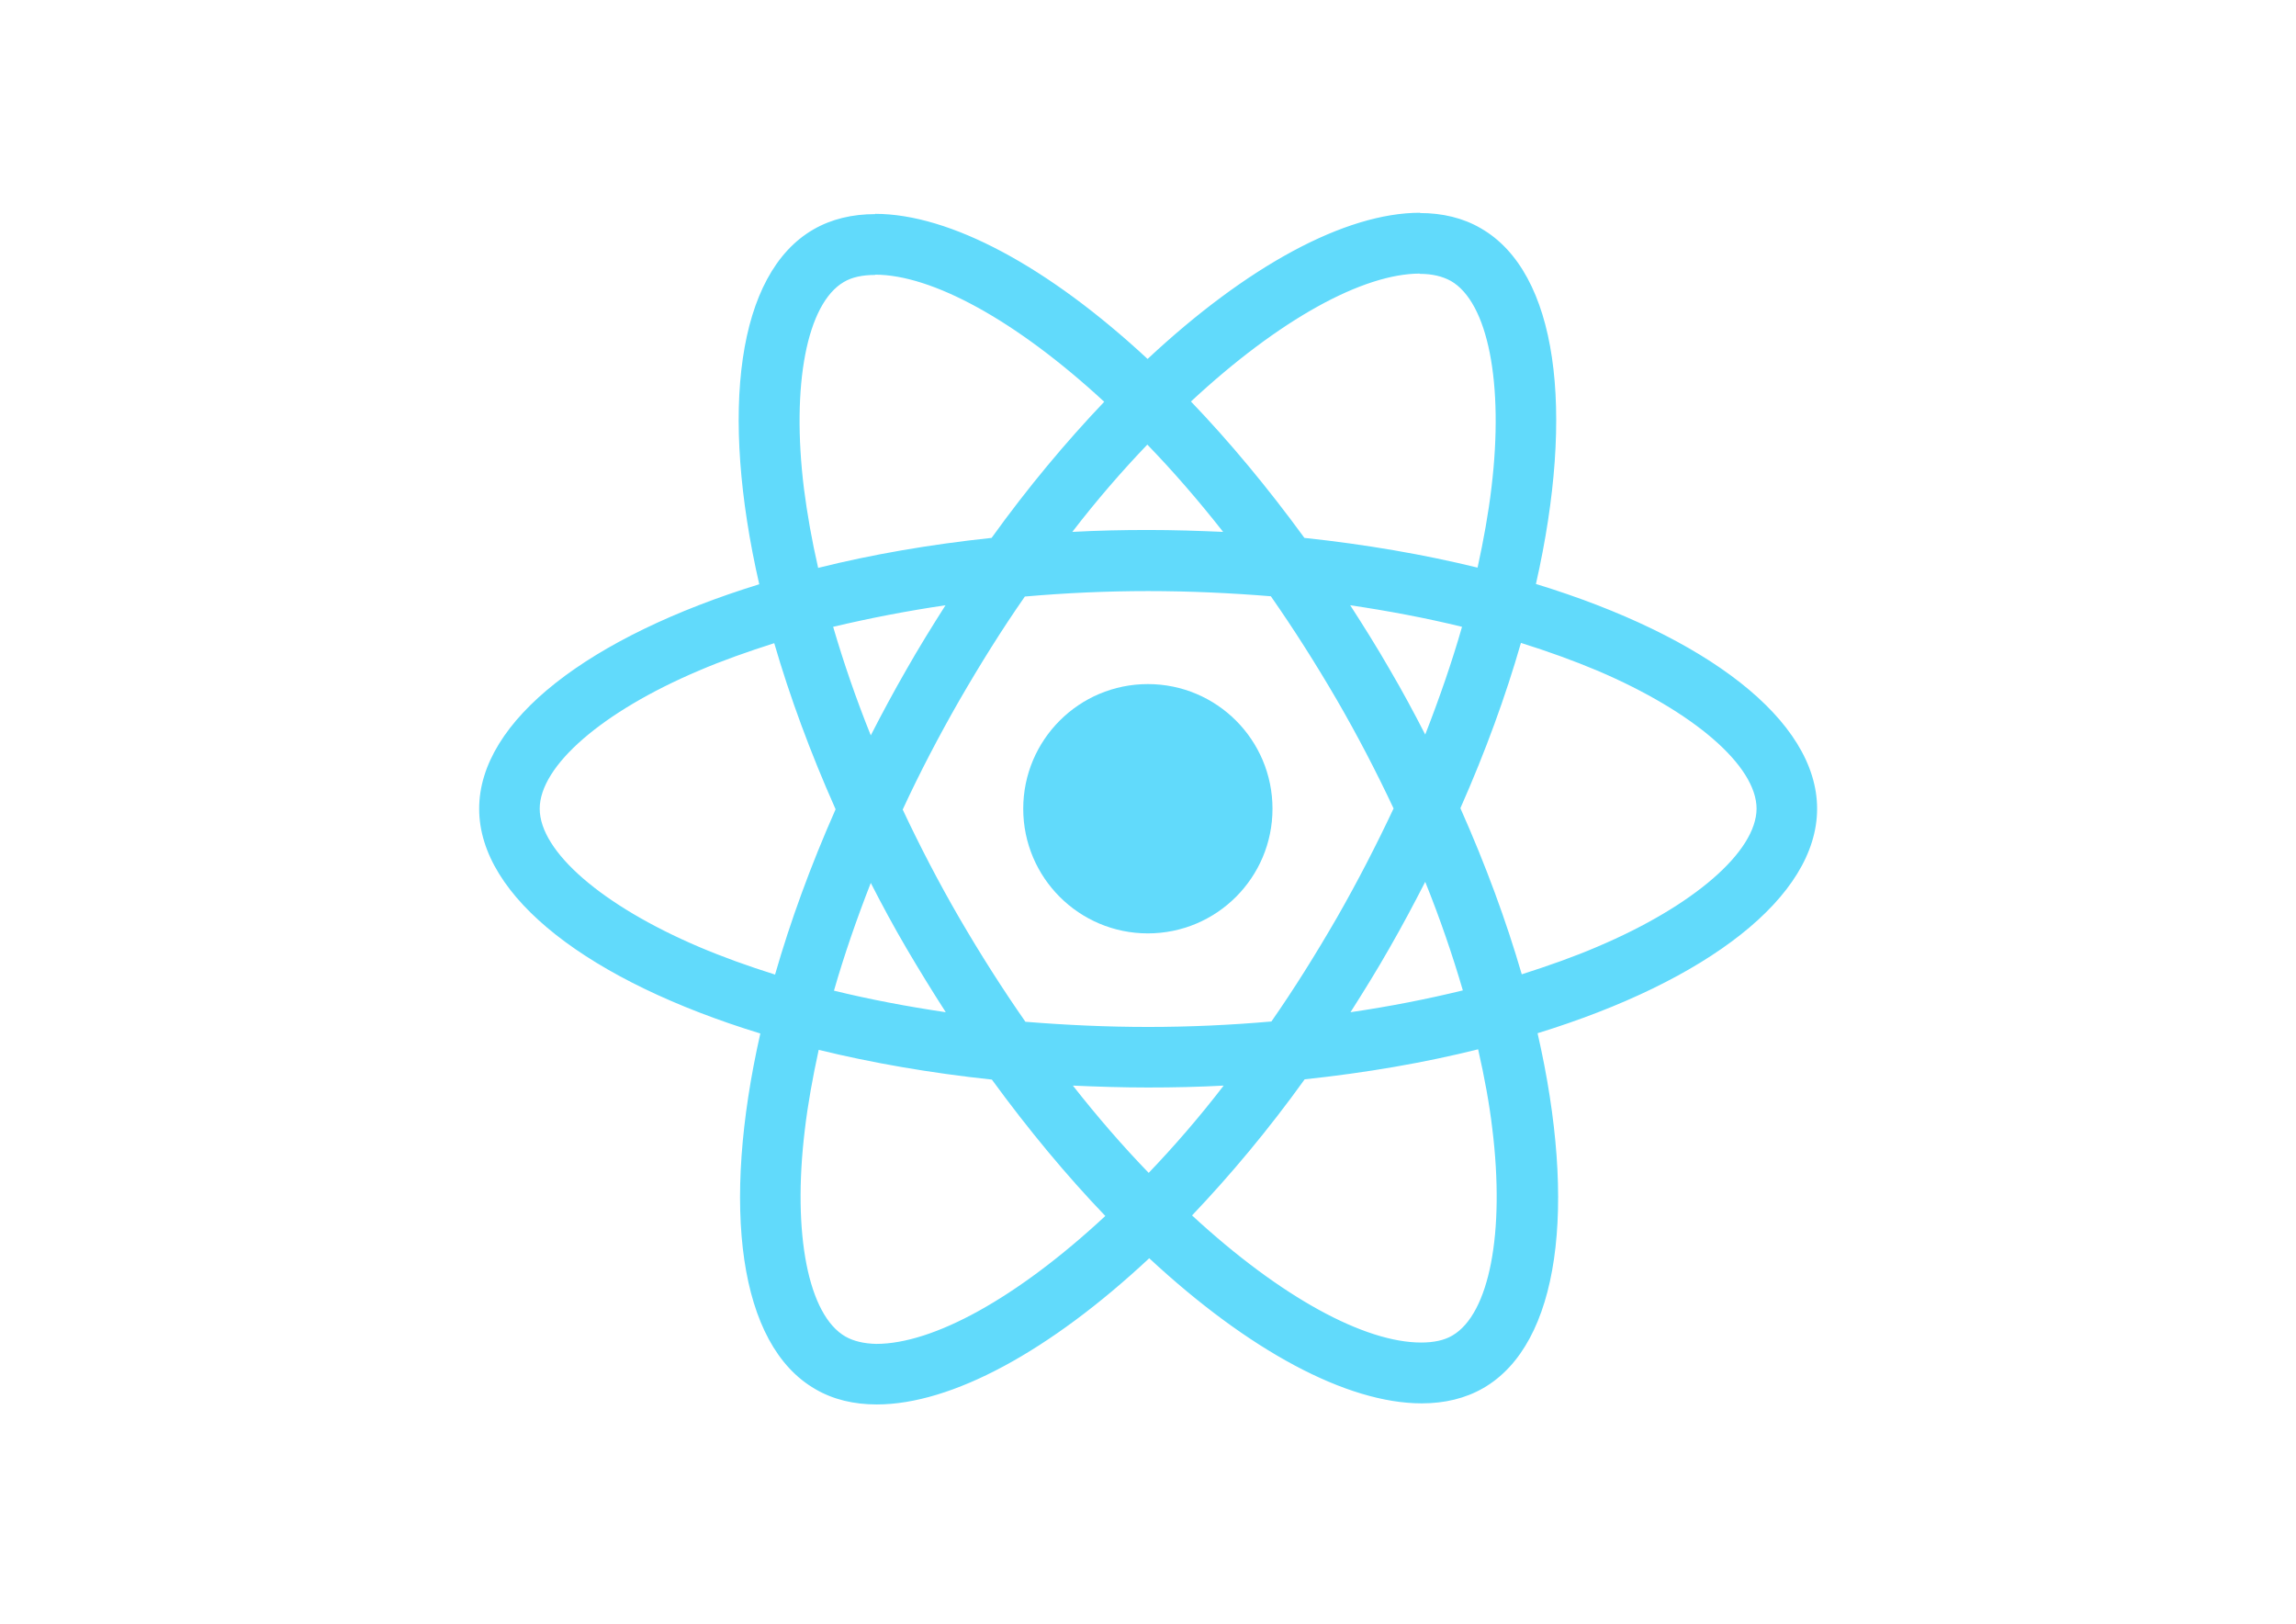
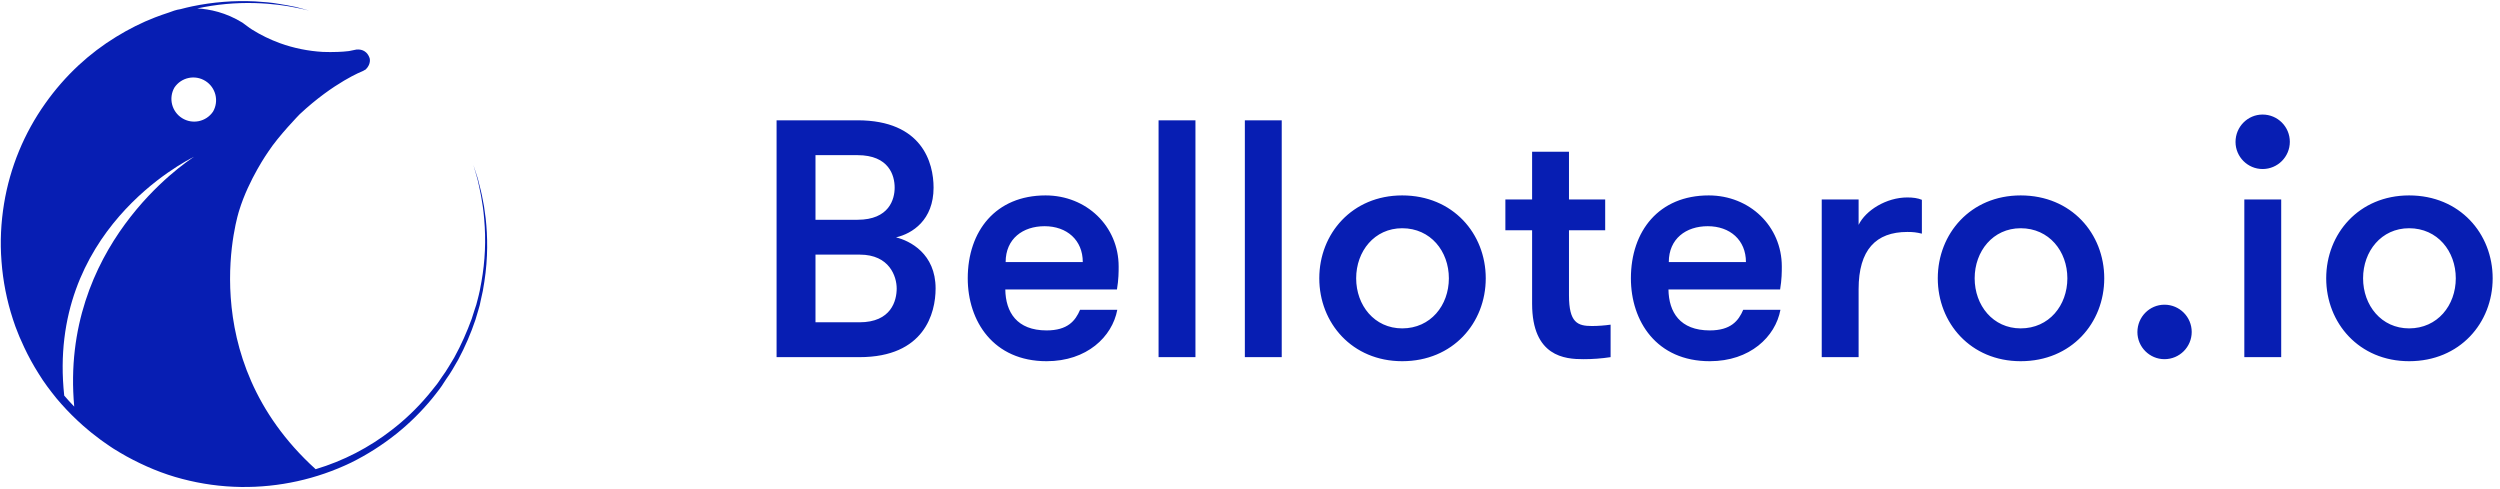
- <svg xmlns="http://www.w3.org/2000/svg" viewBox="0 0 841.9 595.3">
-   <g fill="#61DAFB">
-     <path d="M666.3 296.5c0-32.5-40.7-63.3-103.1-82.4 14.4-63.6 8-114.2-20.2-130.4-6.5-3.8-14.1-5.6-22.4-5.6v22.3c4.6 0 8.3.9 11.4 2.6 13.6 7.8 19.5 37.5 14.9 75.7-1.1 9.4-2.9 19.3-5.1 29.4-19.6-4.8-41-8.5-63.5-10.9-13.5-18.5-27.5-35.3-41.6-50 32.6-30.3 63.2-46.9 84-46.9V78c-27.5 0-63.5 19.6-99.9 53.6-36.4-33.8-72.4-53.2-99.9-53.2v22.3c20.7 0 51.4 16.5 84 46.6-14 14.7-28 31.4-41.3 49.9-22.6 2.4-44 6.1-63.6 11-2.3-10-4-19.7-5.2-29-4.7-38.2 1.1-67.9 14.6-75.8 3-1.8 6.9-2.6 11.5-2.6V78.5c-8.4 0-16 1.8-22.6 5.6-28.1 16.2-34.4 66.7-19.9 130.1-62.2 19.2-102.7 49.9-102.7 82.3 0 32.5 40.7 63.3 103.1 82.4-14.4 63.6-8 114.2 20.2 130.4 6.5 3.8 14.1 5.6 22.5 5.6 27.5 0 63.5-19.6 99.9-53.6 36.4 33.8 72.4 53.2 99.9 53.2 8.4 0 16-1.8 22.6-5.6 28.1-16.2 34.4-66.7 19.9-130.1 62-19.1 102.5-49.9 102.5-82.3zm-130.2-66.7c-3.7 12.9-8.3 26.2-13.5 39.5-4.1-8-8.4-16-13.1-24-4.6-8-9.5-15.8-14.4-23.4 14.2 2.1 27.9 4.7 41 7.9zm-45.8 106.5c-7.8 13.5-15.8 26.3-24.1 38.2-14.9 1.3-30 2-45.2 2-15.1 0-30.2-.7-45-1.9-8.3-11.9-16.4-24.6-24.2-38-7.6-13.1-14.5-26.4-20.8-39.8 6.2-13.4 13.2-26.8 20.7-39.9 7.8-13.5 15.8-26.3 24.1-38.2 14.9-1.3 30-2 45.2-2 15.1 0 30.2.7 45 1.9 8.3 11.9 16.4 24.6 24.2 38 7.6 13.1 14.5 26.4 20.8 39.8-6.3 13.4-13.2 26.8-20.7 39.9zm32.3-13c5.4 13.4 10 26.8 13.8 39.8-13.1 3.2-26.9 5.9-41.2 8 4.9-7.7 9.8-15.6 14.4-23.7 4.6-8 8.9-16.1 13-24.1zM421.2 430c-9.3-9.6-18.6-20.3-27.8-32 9 .4 18.2.7 27.5.7 9.4 0 18.7-.2 27.8-.7-9 11.7-18.3 22.4-27.5 32zm-74.4-58.9c-14.2-2.1-27.9-4.7-41-7.9 3.7-12.9 8.3-26.2 13.5-39.5 4.1 8 8.4 16 13.1 24 4.7 8 9.5 15.8 14.4 23.4zM420.7 163c9.3 9.6 18.6 20.3 27.8 32-9-.4-18.2-.7-27.5-.7-9.4 0-18.7.2-27.8.7 9-11.7 18.3-22.4 27.5-32zm-74 58.9c-4.9 7.7-9.8 15.6-14.4 23.7-4.6 8-8.9 16-13 24-5.4-13.4-10-26.8-13.8-39.8 13.1-3.1 26.9-5.8 41.2-7.9zm-90.5 125.2c-35.4-15.1-58.3-34.9-58.3-50.6 0-15.7 22.9-35.6 58.3-50.6 8.6-3.7 18-7 27.7-10.1 5.7 19.6 13.2 40 22.5 60.9-9.2 20.8-16.6 41.1-22.2 60.6-9.9-3.1-19.3-6.5-28-10.2zM310 490c-13.6-7.8-19.5-37.5-14.9-75.7 1.1-9.4 2.9-19.3 5.1-29.4 19.6 4.8 41 8.5 63.5 10.9 13.5 18.5 27.5 35.3 41.6 50-32.6 30.3-63.2 46.9-84 46.9-4.5-.1-8.3-1-11.3-2.7zm237.2-76.2c4.7 38.2-1.1 67.9-14.6 75.8-3 1.8-6.9 2.6-11.5 2.6-20.7 0-51.4-16.5-84-46.6 14-14.7 28-31.4 41.3-49.9 22.6-2.4 44-6.1 63.6-11 2.3 10.1 4.1 19.8 5.2 29.1zm38.5-66.7c-8.6 3.7-18 7-27.7 10.1-5.7-19.6-13.2-40-22.5-60.9 9.2-20.8 16.6-41.1 22.2-60.6 9.9 3.1 19.3 6.5 28.1 10.2 35.4 15.1 58.3 34.9 58.3 50.6-.1 15.7-23 35.6-58.4 50.6zM320.8 78.4z" />
-     <circle cx="420.9" cy="296.5" r="45.7" />
-     <path d="M520.5 78.1z" />
+ <svg xmlns="http://www.w3.org/2000/svg" width="133" height="26" viewBox="0 0 133 26">
+   <g fill="#071EB3" fill-rule="evenodd">
+     <path fill-rule="nonzero" d="M9.602.487c.21-.056.418-.106.624-.15A13.29 13.29 0 0 1 13.57.074c.465.027.884.064 1.24.128.182.027.346.054.492.082.146.027.283.064.41.082.119.027.228.055.32.082.09.027.172.045.227.064l.192.054S16.388.547 16.26.52a2.378 2.378 0 0 0-.237-.055c-.091-.018-.2-.045-.319-.064-.483-.1-1.212-.21-2.142-.237a12.9 12.9 0 0 0-3.069.284c.66.037 1.521.213 2.403.756.174.118.338.264.52.373.465.292.957.529 1.477.72.73.265 1.504.42 2.279.465.264.01.538.01.802 0 .2-.009.392-.018.592-.045.137-.019.265-.064.402-.082.337-.028.583.136.692.446 0 0 .11.301-.2.611l-.164.091s-1.523.584-3.355 2.297c0 0-1.121 1.149-1.668 1.988 0 0-1.04 1.467-1.55 3.135 0 0-2.55 7.76 4.069 13.758a12.315 12.315 0 0 0 4.063-2.098 12.38 12.38 0 0 0 1.896-1.815c.136-.154.264-.328.4-.492l.101-.127.046-.064.045-.064c.055-.082.119-.173.173-.255.246-.328.438-.684.648-1.021.382-.693.683-1.386.93-2.06.054-.174.109-.338.163-.51l.082-.247c.019-.082.046-.164.064-.246.046-.164.082-.328.119-.492.027-.164.064-.329.091-.483a12.53 12.53 0 0 0 .146-3.328c-.073-.92-.246-1.64-.356-2.124-.146-.501-.218-.756-.218-.756l.237.729c.027.118.063.255.1.401.036.146.082.31.118.492.037.173.073.365.11.575.027.21.054.428.09.656.101.93.128 2.07-.072 3.355l-.082.492-.11.501-.054.255c-.028.082-.046.174-.073.256-.055.173-.1.346-.155.52a13.966 13.966 0 0 1-.912 2.114c-.2.346-.4.711-.647 1.048-.055.092-.118.174-.173.265l-.046.073-.045.063-.091.128c-.128.164-.256.337-.392.501a12.94 12.94 0 0 1-1.915 1.887 13.39 13.39 0 0 1-2.397 1.523 13.11 13.11 0 0 1-5.862 1.294 12.975 12.975 0 0 1-3.117-.428c-1.03-.265-2.024-.684-2.972-1.204-.237-.127-.465-.273-.693-.41-.118-.073-.228-.155-.337-.228-.11-.082-.219-.145-.337-.237l-.32-.246-.154-.118-.155-.128-.31-.264-.301-.274a13.564 13.564 0 0 1-1.112-1.176c-.337-.419-.666-.847-.948-1.312a12.54 12.54 0 0 1-.775-1.413l-.164-.365c-.027-.064-.055-.118-.082-.182l-.073-.183-.146-.373-.128-.374a12.983 12.983 0 0 1-.61-3.09c-.082-1.04-.028-2.07.136-3.072a12.778 12.778 0 0 1 2.197-5.333 13.093 13.093 0 0 1 1.769-2.024A12.66 12.66 0 0 1 6.178 1.96c.684-.42 1.377-.766 2.06-1.03.25-.097.498-.183.742-.262l.288-.103c.109-.036.217-.06.334-.078zM3.416 21.046c.172.198.35.395.533.586-.775-8.511 5.866-12.962 6.374-13.29-.452.22-7.844 3.966-6.907 12.697v.007zM11.33 5.944a1.211 1.211 0 0 0-2.051-1.286 1.211 1.211 0 0 0 2.05 1.286z" />
+     <path d="M41.314 19V6.4h4.302c3.456 0 4.05 2.268 4.05 3.582 0 1.728-1.134 2.448-1.998 2.646.738.18 2.106.864 2.106 2.718 0 1.314-.594 3.654-4.05 3.654h-4.41zm4.428-5.454h-2.358v3.6h2.34c1.692 0 1.98-1.152 1.98-1.8 0-.63-.378-1.8-1.962-1.8zm-2.358-1.854h2.232c1.692 0 1.98-1.098 1.98-1.71 0-.63-.288-1.728-1.98-1.728h-2.232v3.438zM59.422 15.4h-5.94c.018 1.206.612 2.178 2.196 2.178 1.116 0 1.53-.504 1.782-1.098h1.98c-.27 1.44-1.62 2.736-3.762 2.736-2.826 0-4.194-2.124-4.194-4.41 0-2.52 1.494-4.41 4.14-4.41 2.178 0 3.888 1.638 3.888 3.78 0 .288 0 .684-.09 1.224zm-3.852-3.366c-1.152 0-2.07.666-2.07 1.908h4.104c0-1.17-.846-1.908-2.034-1.908zM61.636 19h1.962V6.4h-1.962V19zm4.59 0h1.962V6.4h-1.962V19zm8.37.216c-2.664 0-4.41-2.034-4.41-4.41 0-2.376 1.746-4.41 4.41-4.41 2.7 0 4.446 2.034 4.446 4.41 0 2.376-1.746 4.41-4.446 4.41zm0-1.746c1.512 0 2.484-1.224 2.484-2.664 0-1.44-.972-2.664-2.484-2.664-1.476 0-2.448 1.224-2.448 2.664 0 1.44.972 2.664 2.448 2.664zm11.088-.198a7.47 7.47 0 0 1-.99.072c-.774 0-1.224-.18-1.224-1.638V12.25h1.926v-1.638H83.47V8.074h-1.962v2.538h-1.422v1.638h1.422v3.906c0 2.826 1.764 2.952 2.718 2.952A9.49 9.49 0 0 0 85.684 19v-1.728zm9.018-1.872h-5.94c.018 1.206.612 2.178 2.196 2.178 1.116 0 1.53-.504 1.782-1.098h1.98c-.27 1.44-1.62 2.736-3.762 2.736-2.826 0-4.194-2.124-4.194-4.41 0-2.52 1.494-4.41 4.14-4.41 2.178 0 3.888 1.638 3.888 3.78 0 .288 0 .684-.09 1.224zm-3.852-3.366c-1.152 0-2.07.666-2.07 1.908h4.104c0-1.17-.846-1.908-2.034-1.908zm11.394-1.404c-.216-.09-.468-.126-.774-.126-1.116 0-2.214.684-2.592 1.458v-1.35h-1.962V19h1.962v-3.618c0-2.088.918-3.042 2.592-3.042.306 0 .468.018.774.09v-1.8zm5.256 8.586c-2.664 0-4.41-2.034-4.41-4.41 0-2.376 1.746-4.41 4.41-4.41 2.7 0 4.446 2.034 4.446 4.41 0 2.376-1.746 4.41-4.446 4.41zm0-1.746c1.512 0 2.484-1.224 2.484-2.664 0-1.44-.972-2.664-2.484-2.664-1.476 0-2.448 1.224-2.448 2.664 0 1.44.972 2.664 2.448 2.664zm6.21.198c0 .792.648 1.44 1.44 1.44a1.448 1.448 0 1 0 0-2.898c-.792 0-1.44.648-1.44 1.458zM119.398 19h1.962v-8.388h-1.962V19zm-.468-11.448c0 .792.648 1.44 1.44 1.44a1.448 1.448 0 1 0 0-2.898c-.792 0-1.44.648-1.44 1.458zm9.234 11.664c-2.664 0-4.41-2.034-4.41-4.41 0-2.376 1.746-4.41 4.41-4.41 2.7 0 4.446 2.034 4.446 4.41 0 2.376-1.746 4.41-4.446 4.41zm0-1.746c1.512 0 2.484-1.224 2.484-2.664 0-1.44-.972-2.664-2.484-2.664-1.476 0-2.448 1.224-2.448 2.664 0 1.44.972 2.664 2.448 2.664z" />
  </g>
</svg>
